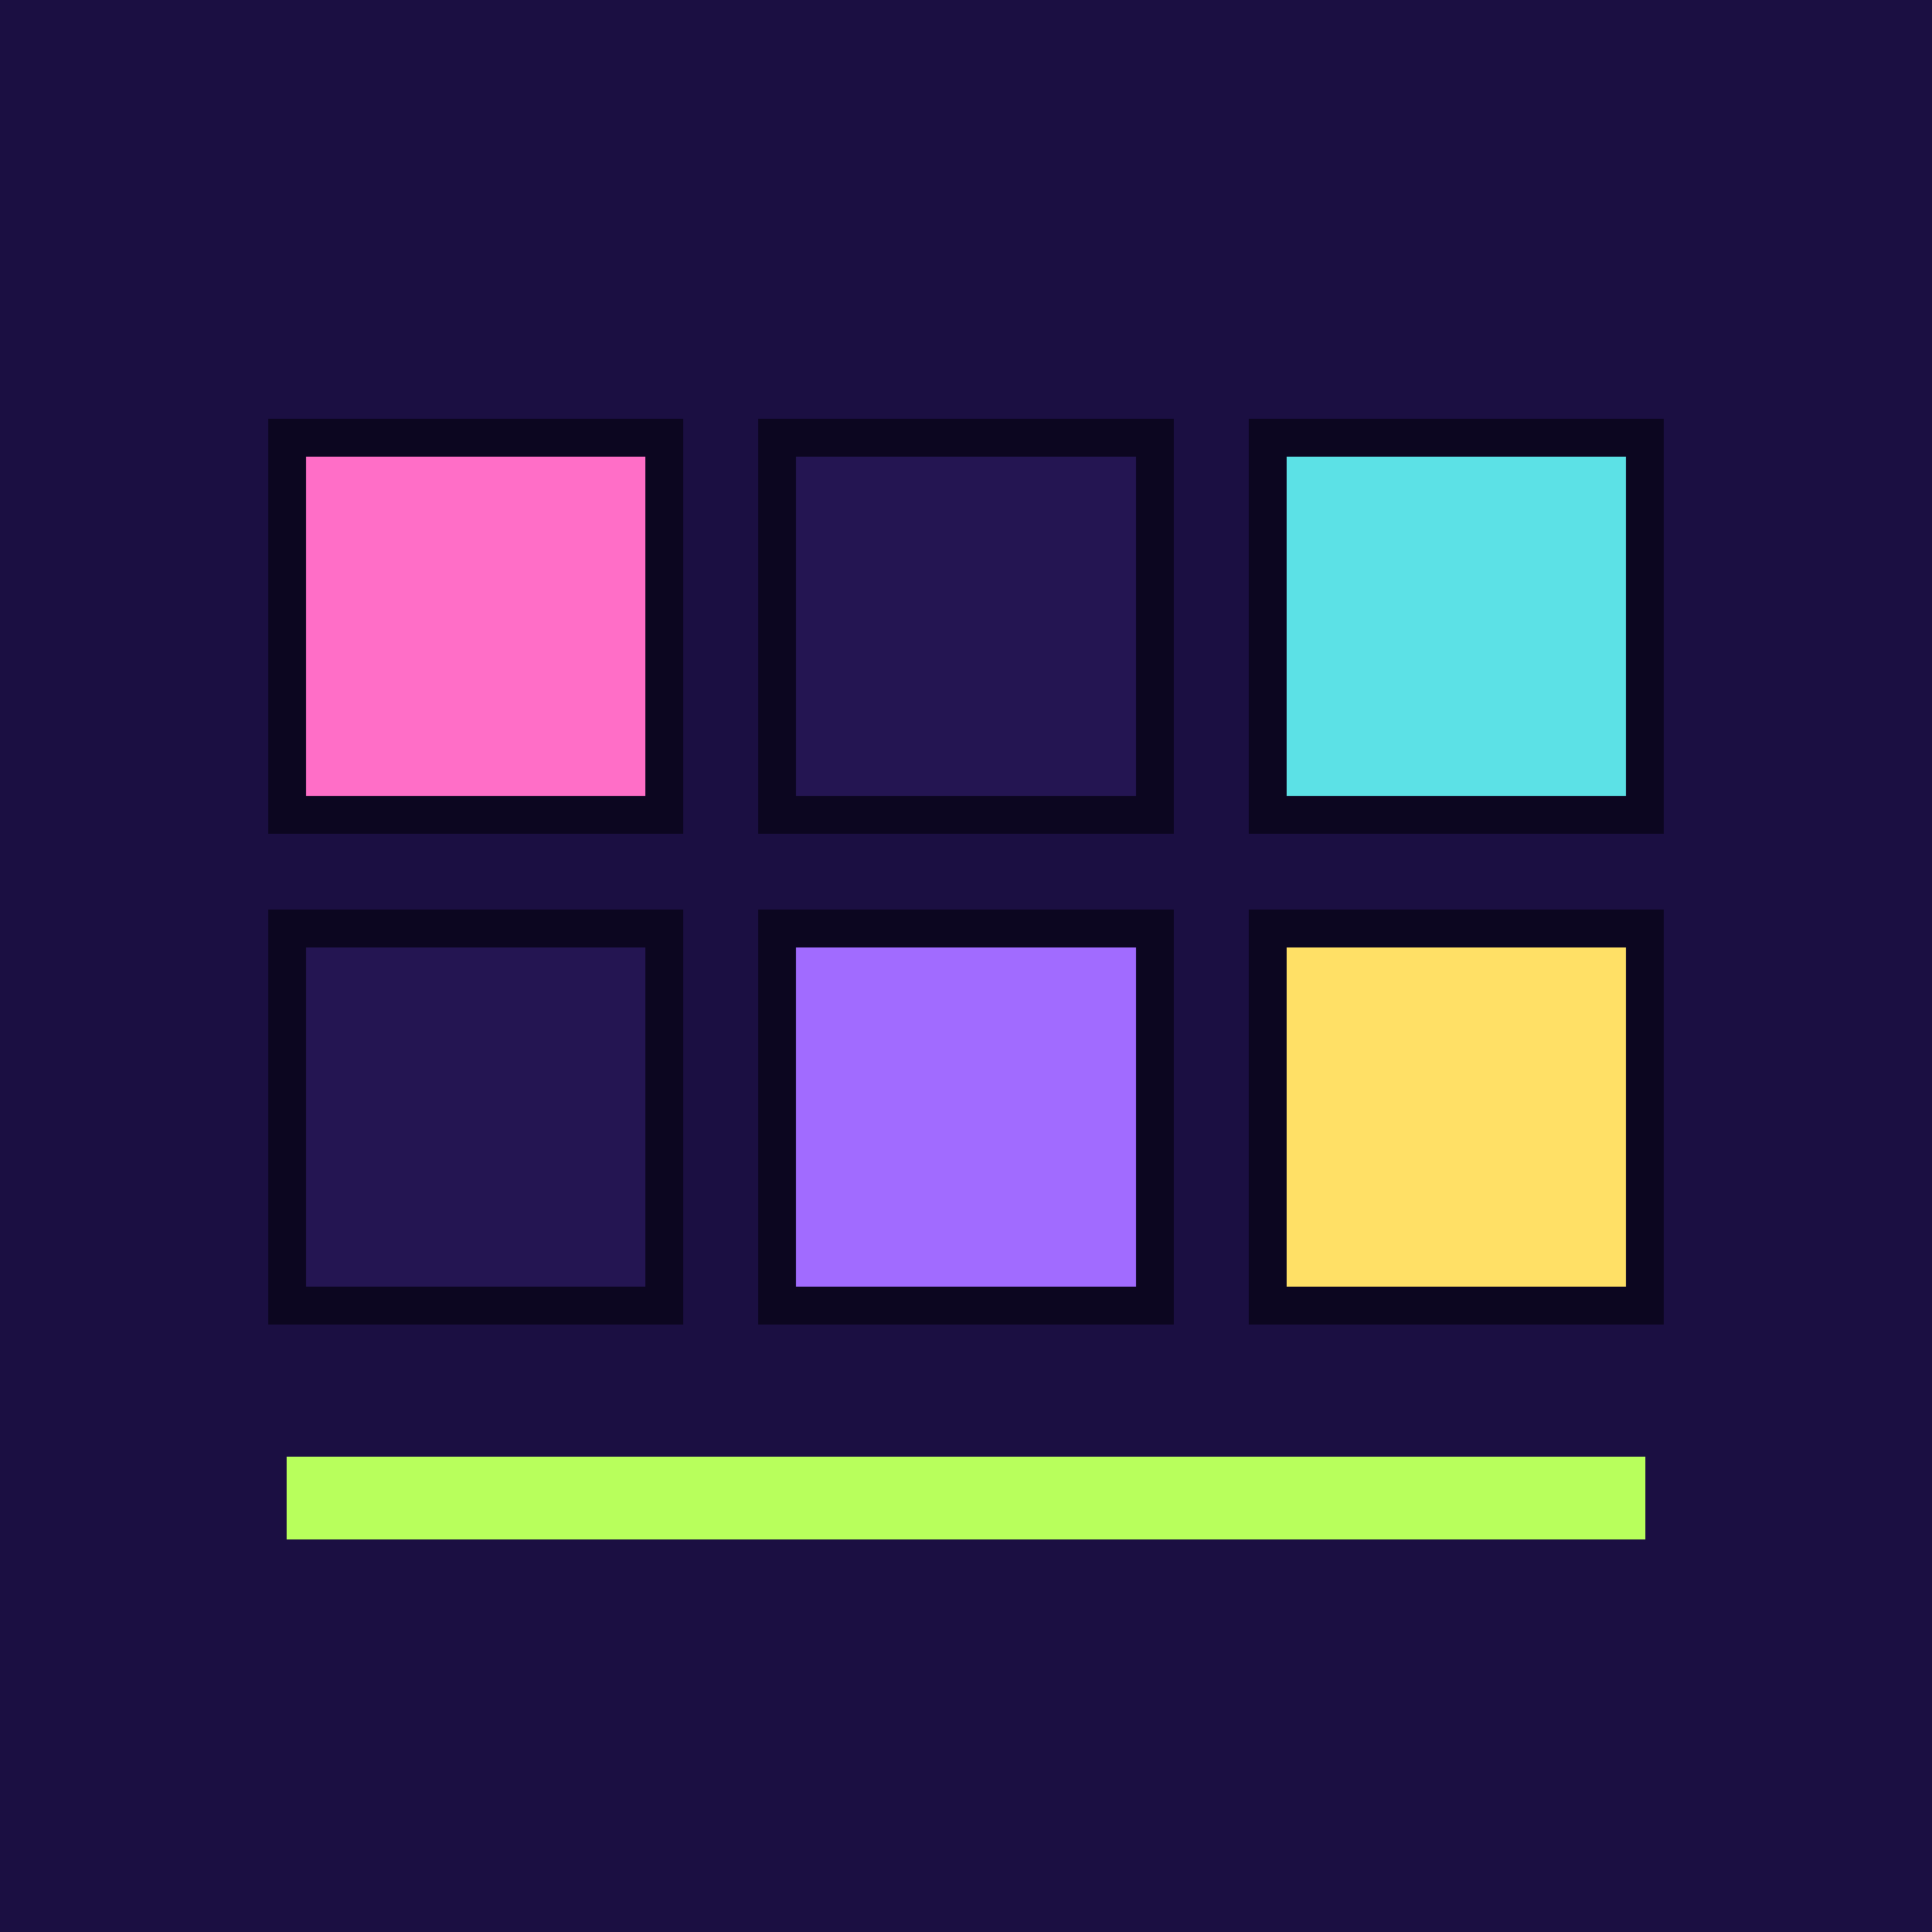
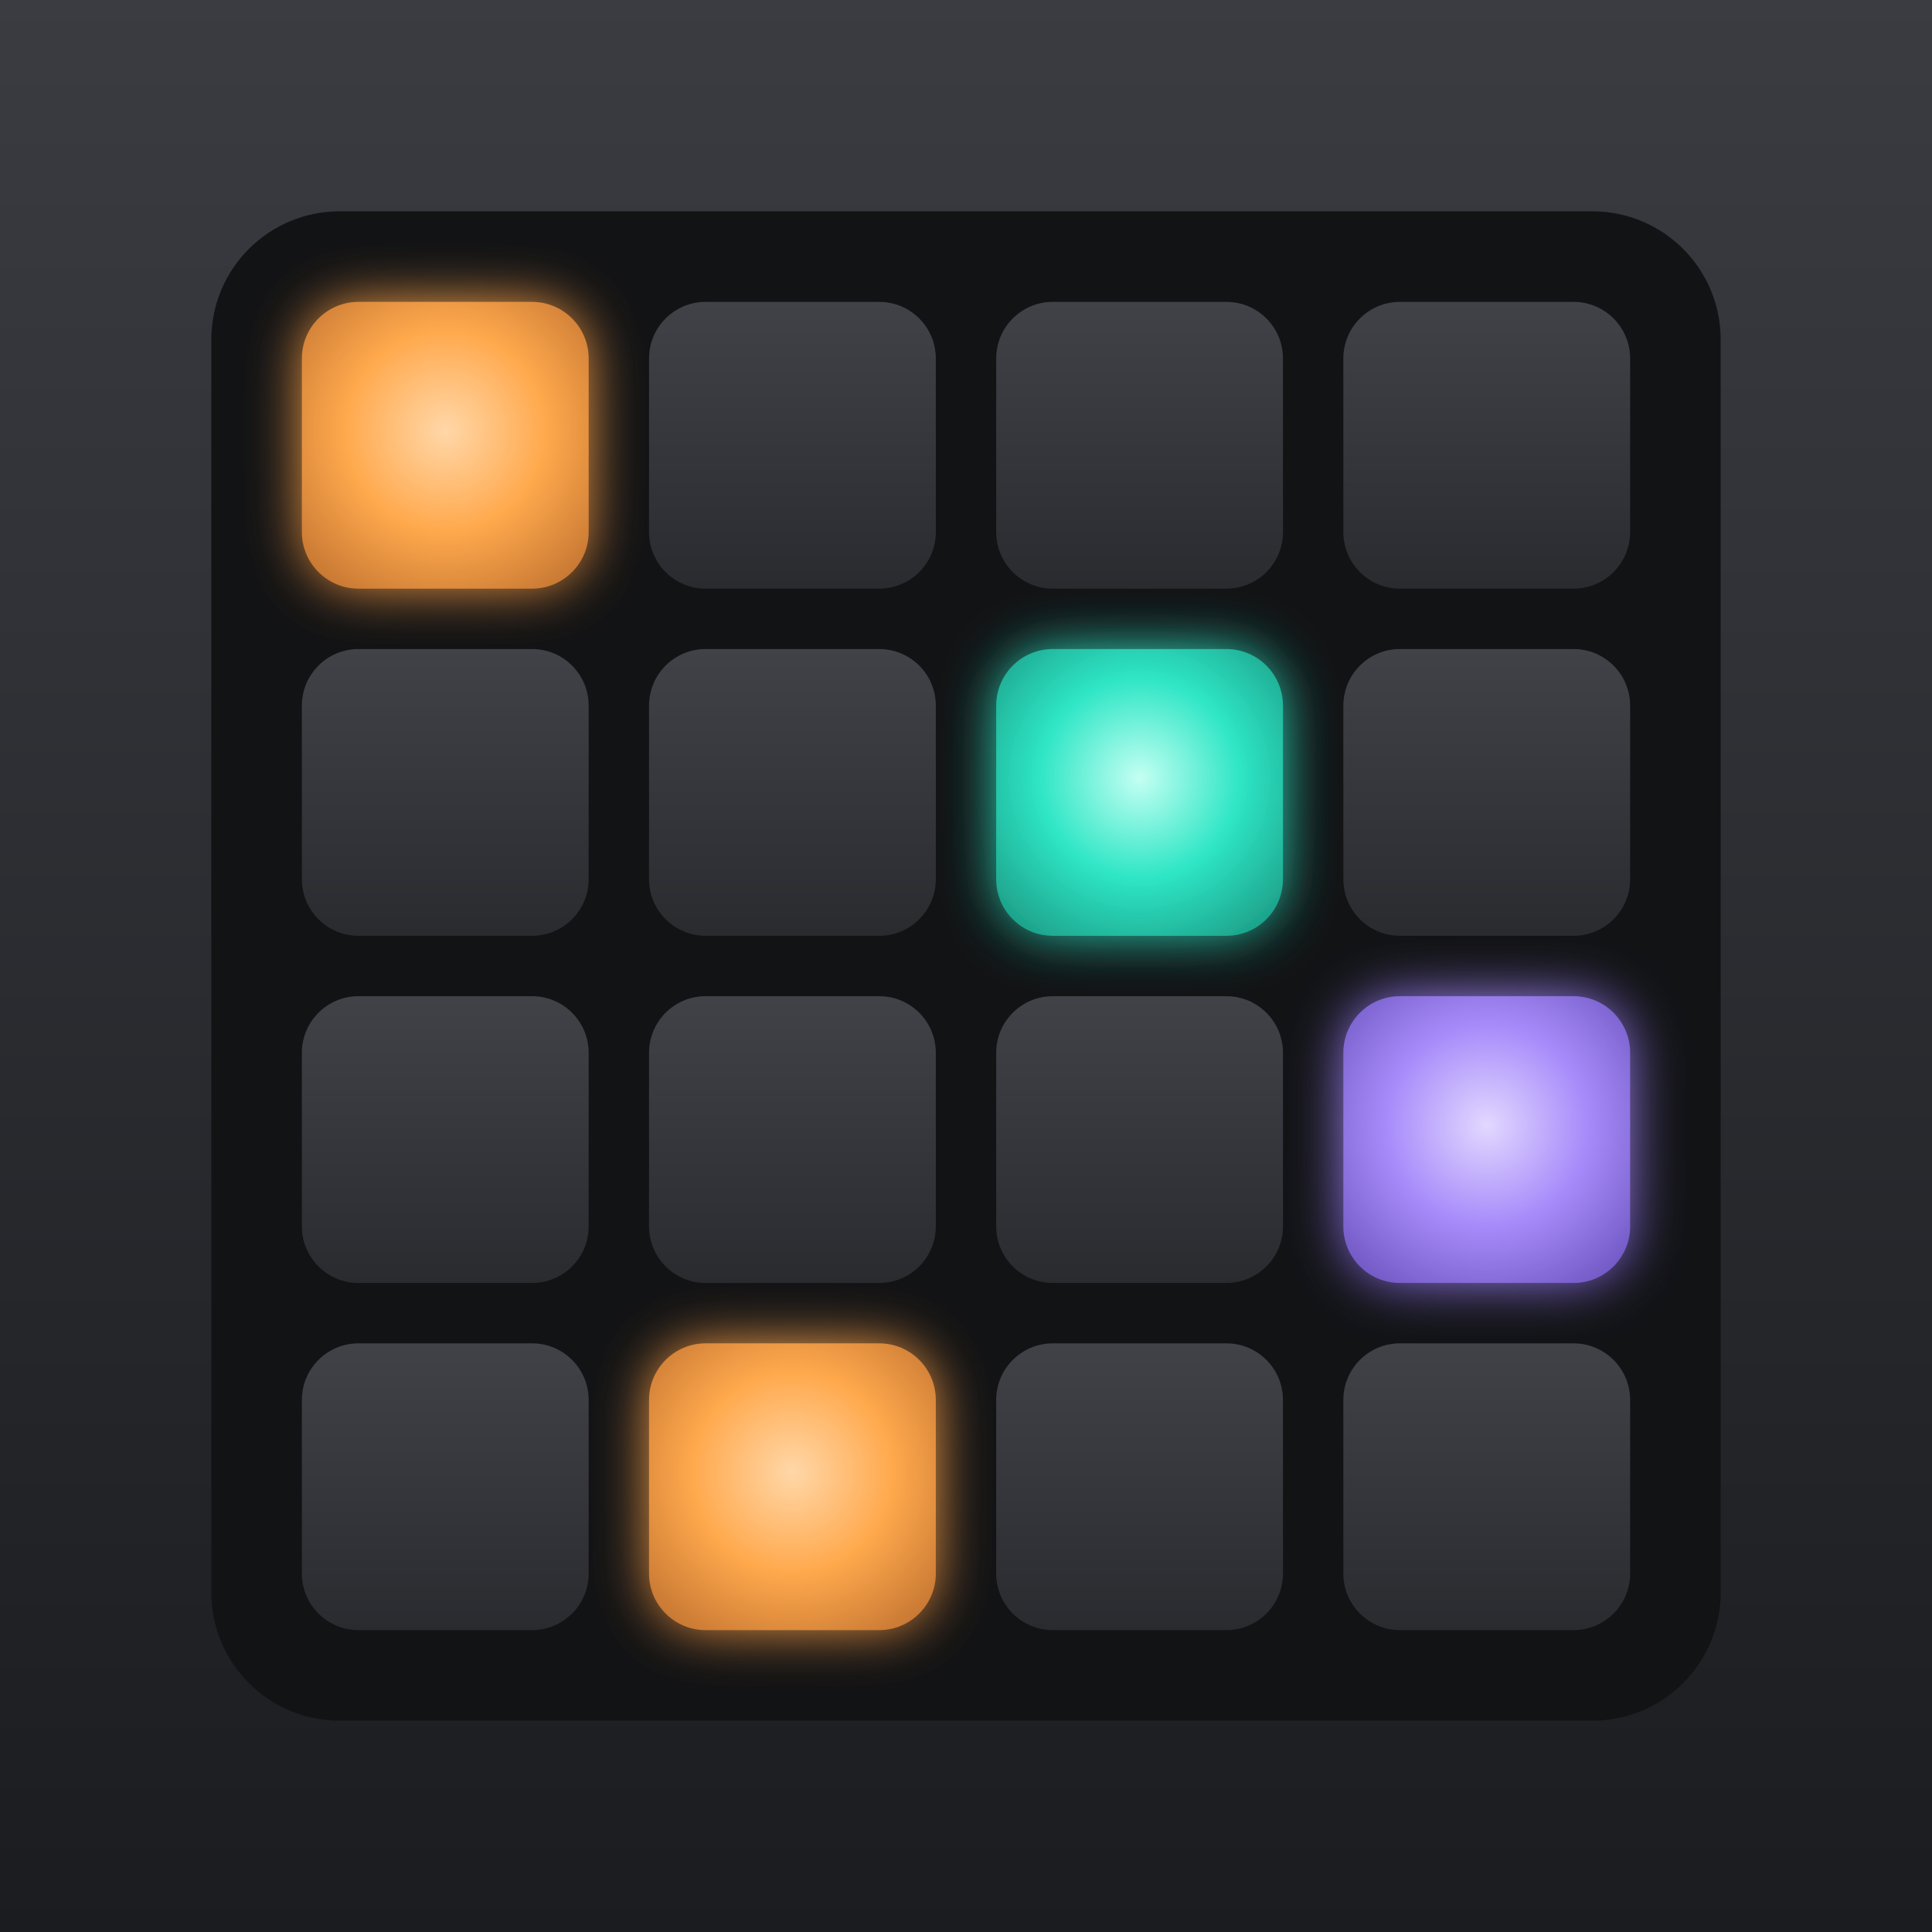
- <svg xmlns="http://www.w3.org/2000/svg" viewBox="0 0 512 512" shape-rendering="crispEdges">
-   <rect width="512" height="512" fill="#1B0F42" />
-   <g stroke="#0C0620" stroke-width="10">
-     <rect x="76" y="116" width="100" height="100" fill="#FF6EC7" />
-     <rect x="206" y="116" width="100" height="100" fill="#241552" />
-     <rect x="336" y="116" width="100" height="100" fill="#5CE1E6" />
-     <rect x="76" y="246" width="100" height="100" fill="#241552" />
-     <rect x="206" y="246" width="100" height="100" fill="#A16BFF" />
-     <rect x="336" y="246" width="100" height="100" fill="#FFE066" />
-   </g>
-   <rect x="76" y="386" width="360" height="22" fill="#B8FF5C" />
+ <svg xmlns="http://www.w3.org/2000/svg" viewBox="0 0 512 512">
+   <defs>
+     <linearGradient id="body" x1="0" y1="0" x2="0" y2="1">
+       <stop offset="0" stop-color="#3a3c42" />
+       <stop offset="1" stop-color="#1b1c1f" />
+     </linearGradient>
+     <linearGradient id="pad" x1="0" y1="0" x2="0" y2="1">
+       <stop offset="0" stop-color="#404248" />
+       <stop offset="1" stop-color="#2a2b2f" />
+     </linearGradient>
+     <radialGradient id="lit" cx=".5" cy=".45" r=".7">
+       <stop offset="0" stop-color="#ffd7a8" />
+       <stop offset=".5" stop-color="#ffa94d" />
+       <stop offset="1" stop-color="#c27330" />
+     </radialGradient>
+     <radialGradient id="teal" cx=".5" cy=".45" r=".7">
+       <stop offset="0" stop-color="#c4fff3" />
+       <stop offset=".5" stop-color="#2ee6c5" />
+       <stop offset="1" stop-color="#1c9b85" />
+     </radialGradient>
+     <radialGradient id="vio" cx=".5" cy=".45" r=".7">
+       <stop offset="0" stop-color="#e2d8ff" />
+       <stop offset=".5" stop-color="#a78bfa" />
+       <stop offset="1" stop-color="#6d55c0" />
+     </radialGradient>
+     <filter id="g" x="-30%" y="-30%" width="160%" height="160%">
+       <feGaussianBlur stdDeviation="7" result="b" />
+       <feMerge>
+         <feMergeNode in="b" />
+         <feMergeNode in="SourceGraphic" />
+       </feMerge>
+     </filter>
+   </defs>
+   <rect width="512" height="512" fill="url(#body)" />
+   <rect x="56" y="56" width="400" height="400" rx="34" fill="#121315" />
+   <rect x="80" y="80" width="76" height="76" rx="15" fill="url(#lit)" filter="url(#g)" />
+   <rect x="172" y="80" width="76" height="76" rx="15" fill="url(#pad)" />
+   <rect x="264" y="80" width="76" height="76" rx="15" fill="url(#pad)" />
+   <rect x="356" y="80" width="76" height="76" rx="15" fill="url(#pad)" />
+   <rect x="80" y="172" width="76" height="76" rx="15" fill="url(#pad)" />
+   <rect x="172" y="172" width="76" height="76" rx="15" fill="url(#pad)" />
+   <rect x="264" y="172" width="76" height="76" rx="15" fill="url(#teal)" filter="url(#g)" />
+   <rect x="356" y="172" width="76" height="76" rx="15" fill="url(#pad)" />
+   <rect x="80" y="264" width="76" height="76" rx="15" fill="url(#pad)" />
+   <rect x="172" y="264" width="76" height="76" rx="15" fill="url(#pad)" />
+   <rect x="264" y="264" width="76" height="76" rx="15" fill="url(#pad)" />
+   <rect x="356" y="264" width="76" height="76" rx="15" fill="url(#vio)" filter="url(#g)" />
+   <rect x="80" y="356" width="76" height="76" rx="15" fill="url(#pad)" />
+   <rect x="172" y="356" width="76" height="76" rx="15" fill="url(#lit)" filter="url(#g)" />
+   <rect x="264" y="356" width="76" height="76" rx="15" fill="url(#pad)" />
+   <rect x="356" y="356" width="76" height="76" rx="15" fill="url(#pad)" />
</svg>
